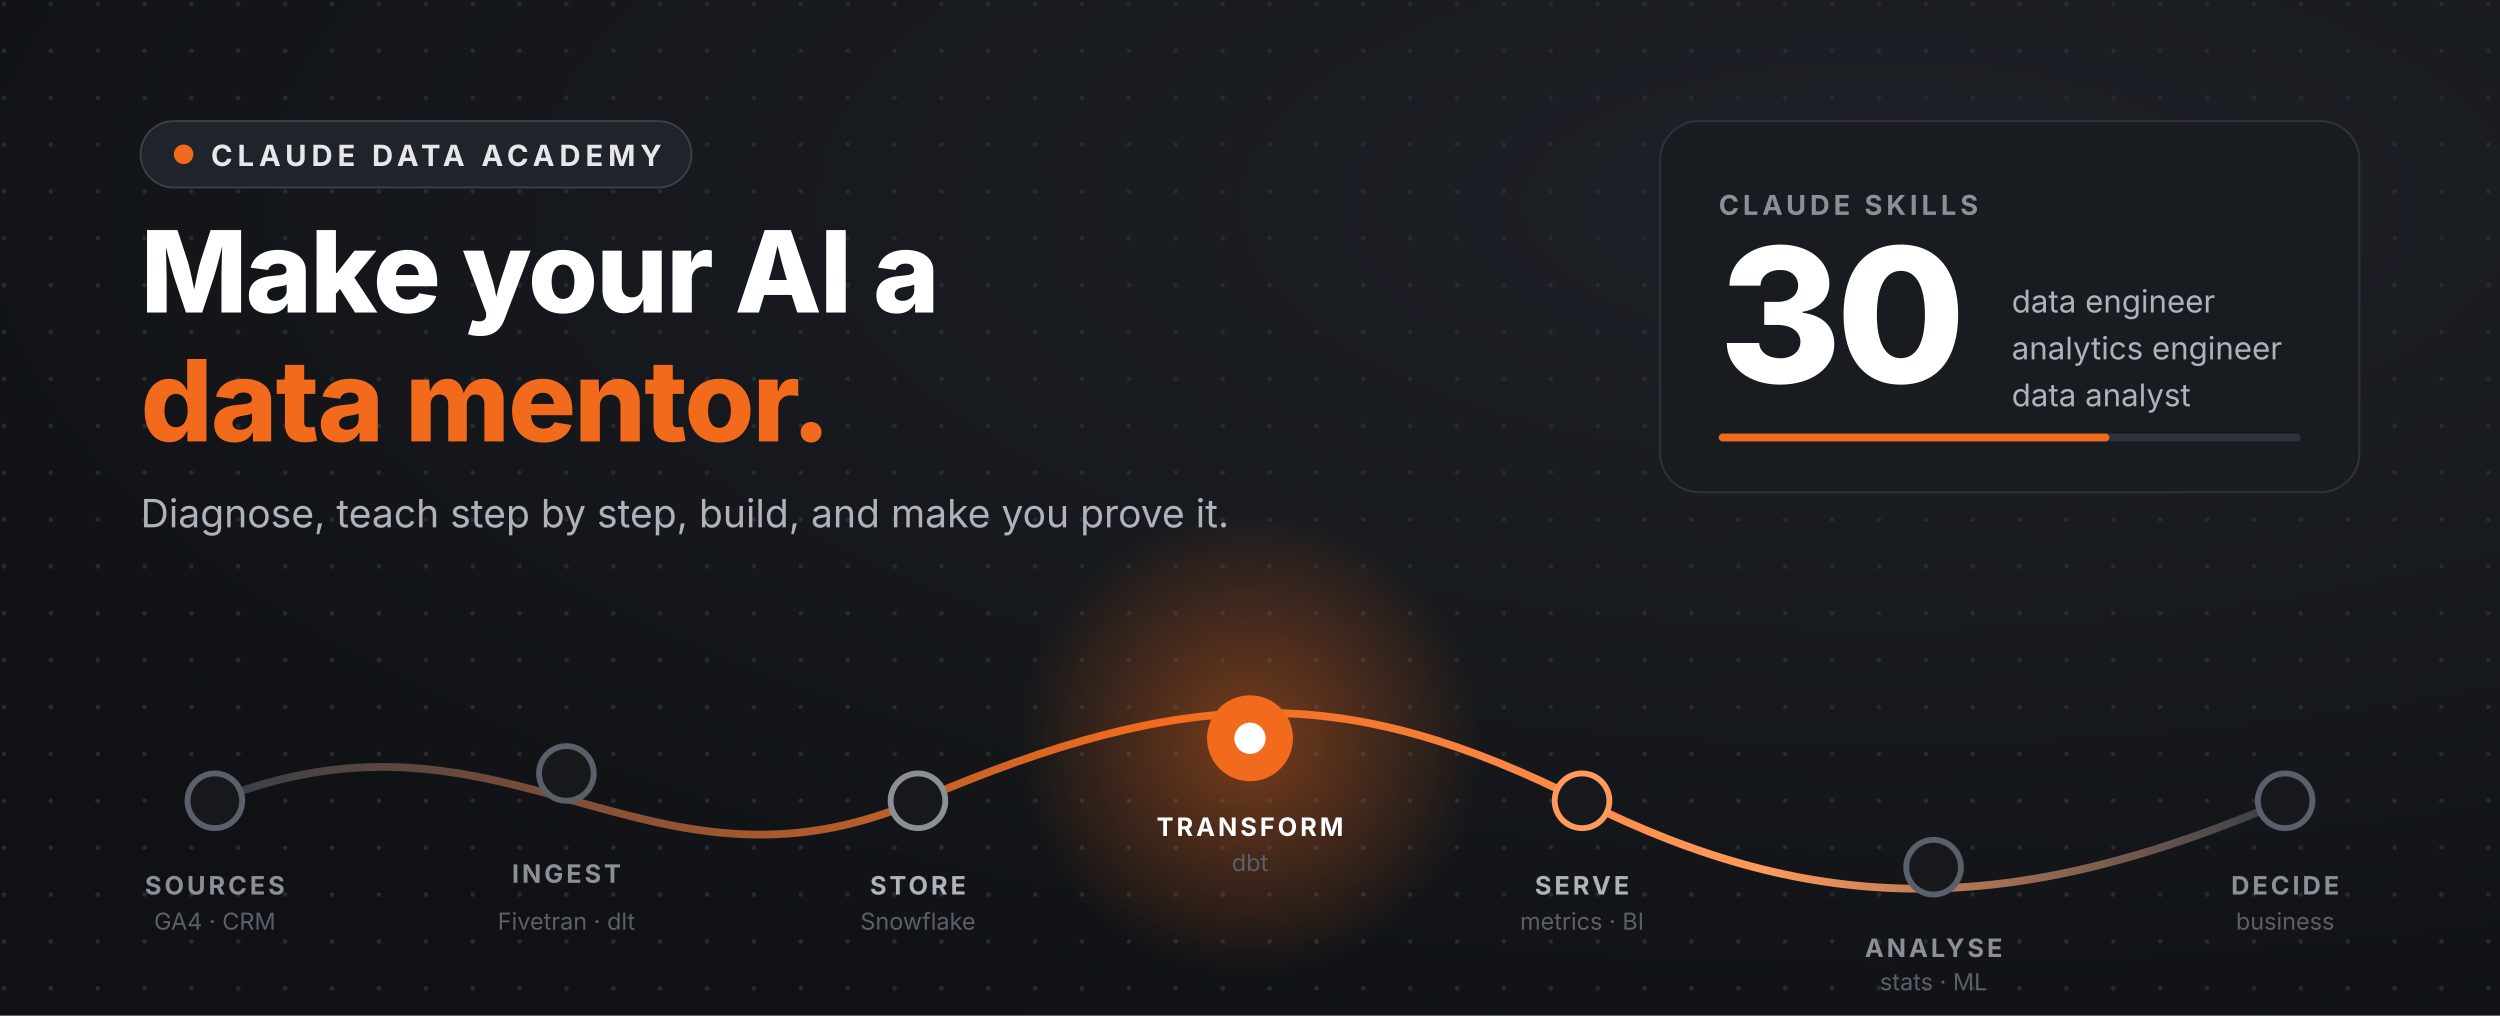
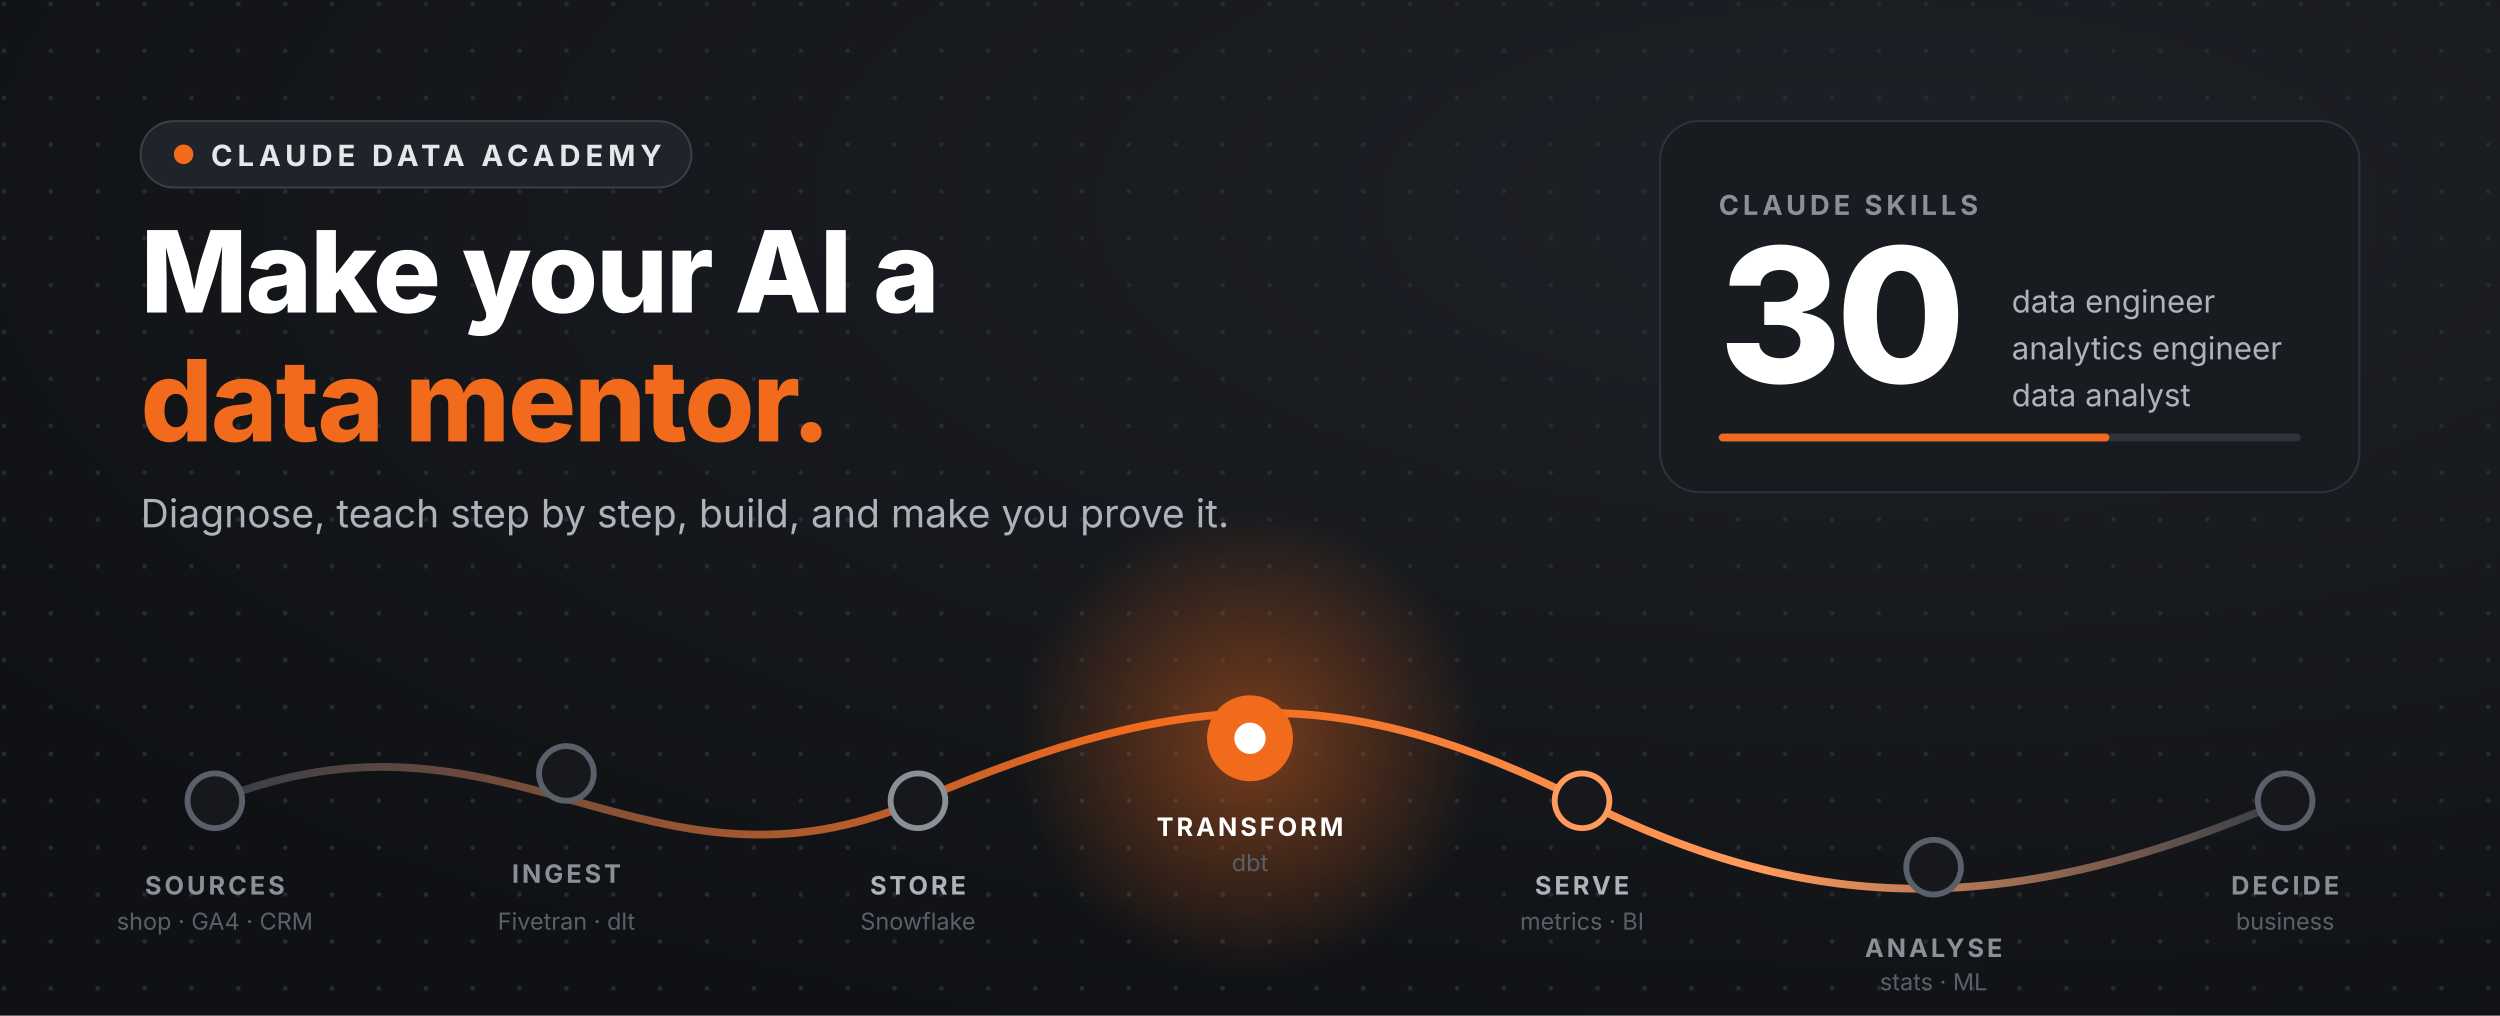
<svg xmlns="http://www.w3.org/2000/svg" width="1280" height="520" viewBox="0 0 1280 520" role="img" aria-label="Claude Data Academy: 30 skills from source to decision">
  <defs>
    <pattern id="dots" width="24" height="24" patternUnits="userSpaceOnUse">
      <circle cx="2" cy="2" r="1.2" fill="#262A31" />
    </pattern>
    <linearGradient id="flow" x1="0" x2="1" y1="0" y2="0">
      <stop offset="0" stop-color="#3A3F48" />
      <stop offset="0.45" stop-color="#F26B1D" />
      <stop offset="0.75" stop-color="#FF9A5C" />
      <stop offset="1" stop-color="#3A3F48" />
    </linearGradient>
    <radialGradient id="glow" cx="0.5" cy="0.5" r="0.5">
      <stop offset="0" stop-color="#F26B1D" stop-opacity="0.45" />
      <stop offset="1" stop-color="#F26B1D" stop-opacity="0" />
    </radialGradient>
    <radialGradient id="vignette" cx="0.75" cy="0.2" r="0.9">
      <stop offset="0" stop-color="#1E2127" />
      <stop offset="1" stop-color="#0F1114" />
    </radialGradient>
  </defs>
  <rect width="1280" height="520" fill="url(#vignette)" />
  <rect width="1280" height="520" fill="url(#dots)" />
  <g font-family="Inter, Segoe UI, Helvetica, Arial, sans-serif">
    <rect x="72" y="62" width="282" height="34" rx="17" fill="#1F232A" stroke="#3A3F48" />
    <circle cx="94" cy="79" r="5" fill="#F26B1D" />
    <text x="108" y="85" font-size="15" font-weight="700" letter-spacing="2.5" fill="#E6E7EA">CLAUDE DATA ACADEMY</text>
    <text x="72" y="160" font-size="58" font-weight="800" fill="#FFFFFF" letter-spacing="-1">Make your AI a</text>
    <text x="72" y="226" font-size="58" font-weight="800" fill="#F26B1D" letter-spacing="-1">data mentor.</text>
    <text x="72" y="270" font-size="20" fill="#AEB3BB">Diagnose, teach step by step, build, and make you prove it.</text>
  </g>
  <g font-family="Inter, Segoe UI, Helvetica, Arial, sans-serif">
    <rect x="850" y="62" width="358" height="190" rx="20" fill="#181B20" stroke="#2E333B" />
    <text x="880" y="110" font-size="14" font-weight="700" letter-spacing="2" fill="#8A8F98">CLAUDE SKILLS</text>
    <text x="880" y="196" font-size="96" font-weight="800" fill="#FFFFFF" letter-spacing="-3">30</text>
    <text x="1030" y="160" font-size="16" fill="#AEB3BB">data engineer</text>
    <text x="1030" y="184" font-size="16" fill="#AEB3BB">analytics engineer</text>
    <text x="1030" y="208" font-size="16" fill="#AEB3BB">data analyst</text>
    <rect x="880" y="222" width="298" height="4" rx="2" fill="#2E333B" />
    <rect x="880" y="222" width="200" height="4" rx="2" fill="#F26B1D" />
  </g>
  <path d="M110 410 C 260 350, 330 470, 470 410 S 690 350, 810 410 S 1030 470, 1170 410" fill="none" stroke="url(#flow)" stroke-width="4" stroke-linecap="round" />
  <circle cx="640" cy="380" r="120" fill="url(#glow)" />
  <g font-family="Inter, Segoe UI, Helvetica, Arial, sans-serif" font-size="13" font-weight="700" letter-spacing="1.5" text-anchor="middle">
    <g>
      <circle cx="110" cy="410" r="14" fill="#16181C" stroke="#5A606A" stroke-width="3" />
      <text x="110" y="458" fill="#8A8F98">SOURCES</text>
    </g>
    <g>
      <circle cx="290" cy="396" r="14" fill="#16181C" stroke="#5A606A" stroke-width="3" />
      <text x="290" y="452" fill="#8A8F98">INGEST</text>
    </g>
    <g>
      <circle cx="470" cy="410" r="14" fill="#16181C" stroke="#8A8F98" stroke-width="3" />
      <text x="470" y="458" fill="#AEB3BB">STORE</text>
    </g>
    <g>
      <circle cx="640" cy="378" r="22" fill="#F26B1D" />
      <circle cx="640" cy="378" r="8" fill="#FFFFFF" />
      <text x="640" y="428" fill="#FFFFFF">TRANSFORM</text>
    </g>
    <g>
      <circle cx="810" cy="410" r="14" fill="#16181C" stroke="#FF9A5C" stroke-width="3" />
      <text x="810" y="458" fill="#AEB3BB">SERVE</text>
    </g>
    <g>
      <circle cx="990" cy="444" r="14" fill="#16181C" stroke="#5A606A" stroke-width="3" />
      <text x="990" y="490" fill="#8A8F98">ANALYSE</text>
    </g>
    <g>
      <circle cx="1170" cy="410" r="14" fill="#16181C" stroke="#5A606A" stroke-width="3" />
      <text x="1170" y="458" fill="#8A8F98">DECIDE</text>
    </g>
  </g>
  <g font-family="Inter, Segoe UI, Helvetica, Arial, sans-serif" font-size="12" fill="#5A606A" text-anchor="middle">
    <text x="290" y="476">Fivetran · dlt</text>
    <text x="470" y="476">Snowflake</text>
    <text x="640" y="446">dbt</text>
    <text x="810" y="476">metrics · BI</text>
    <text x="990" y="507">stats · ML</text>
    <text x="1170" y="476">business</text>
-     <text x="110" y="476">GA4 · CRM</text>
+     <text x="110" y="476">shop · GA4 · CRM</text>
  </g>
</svg>
